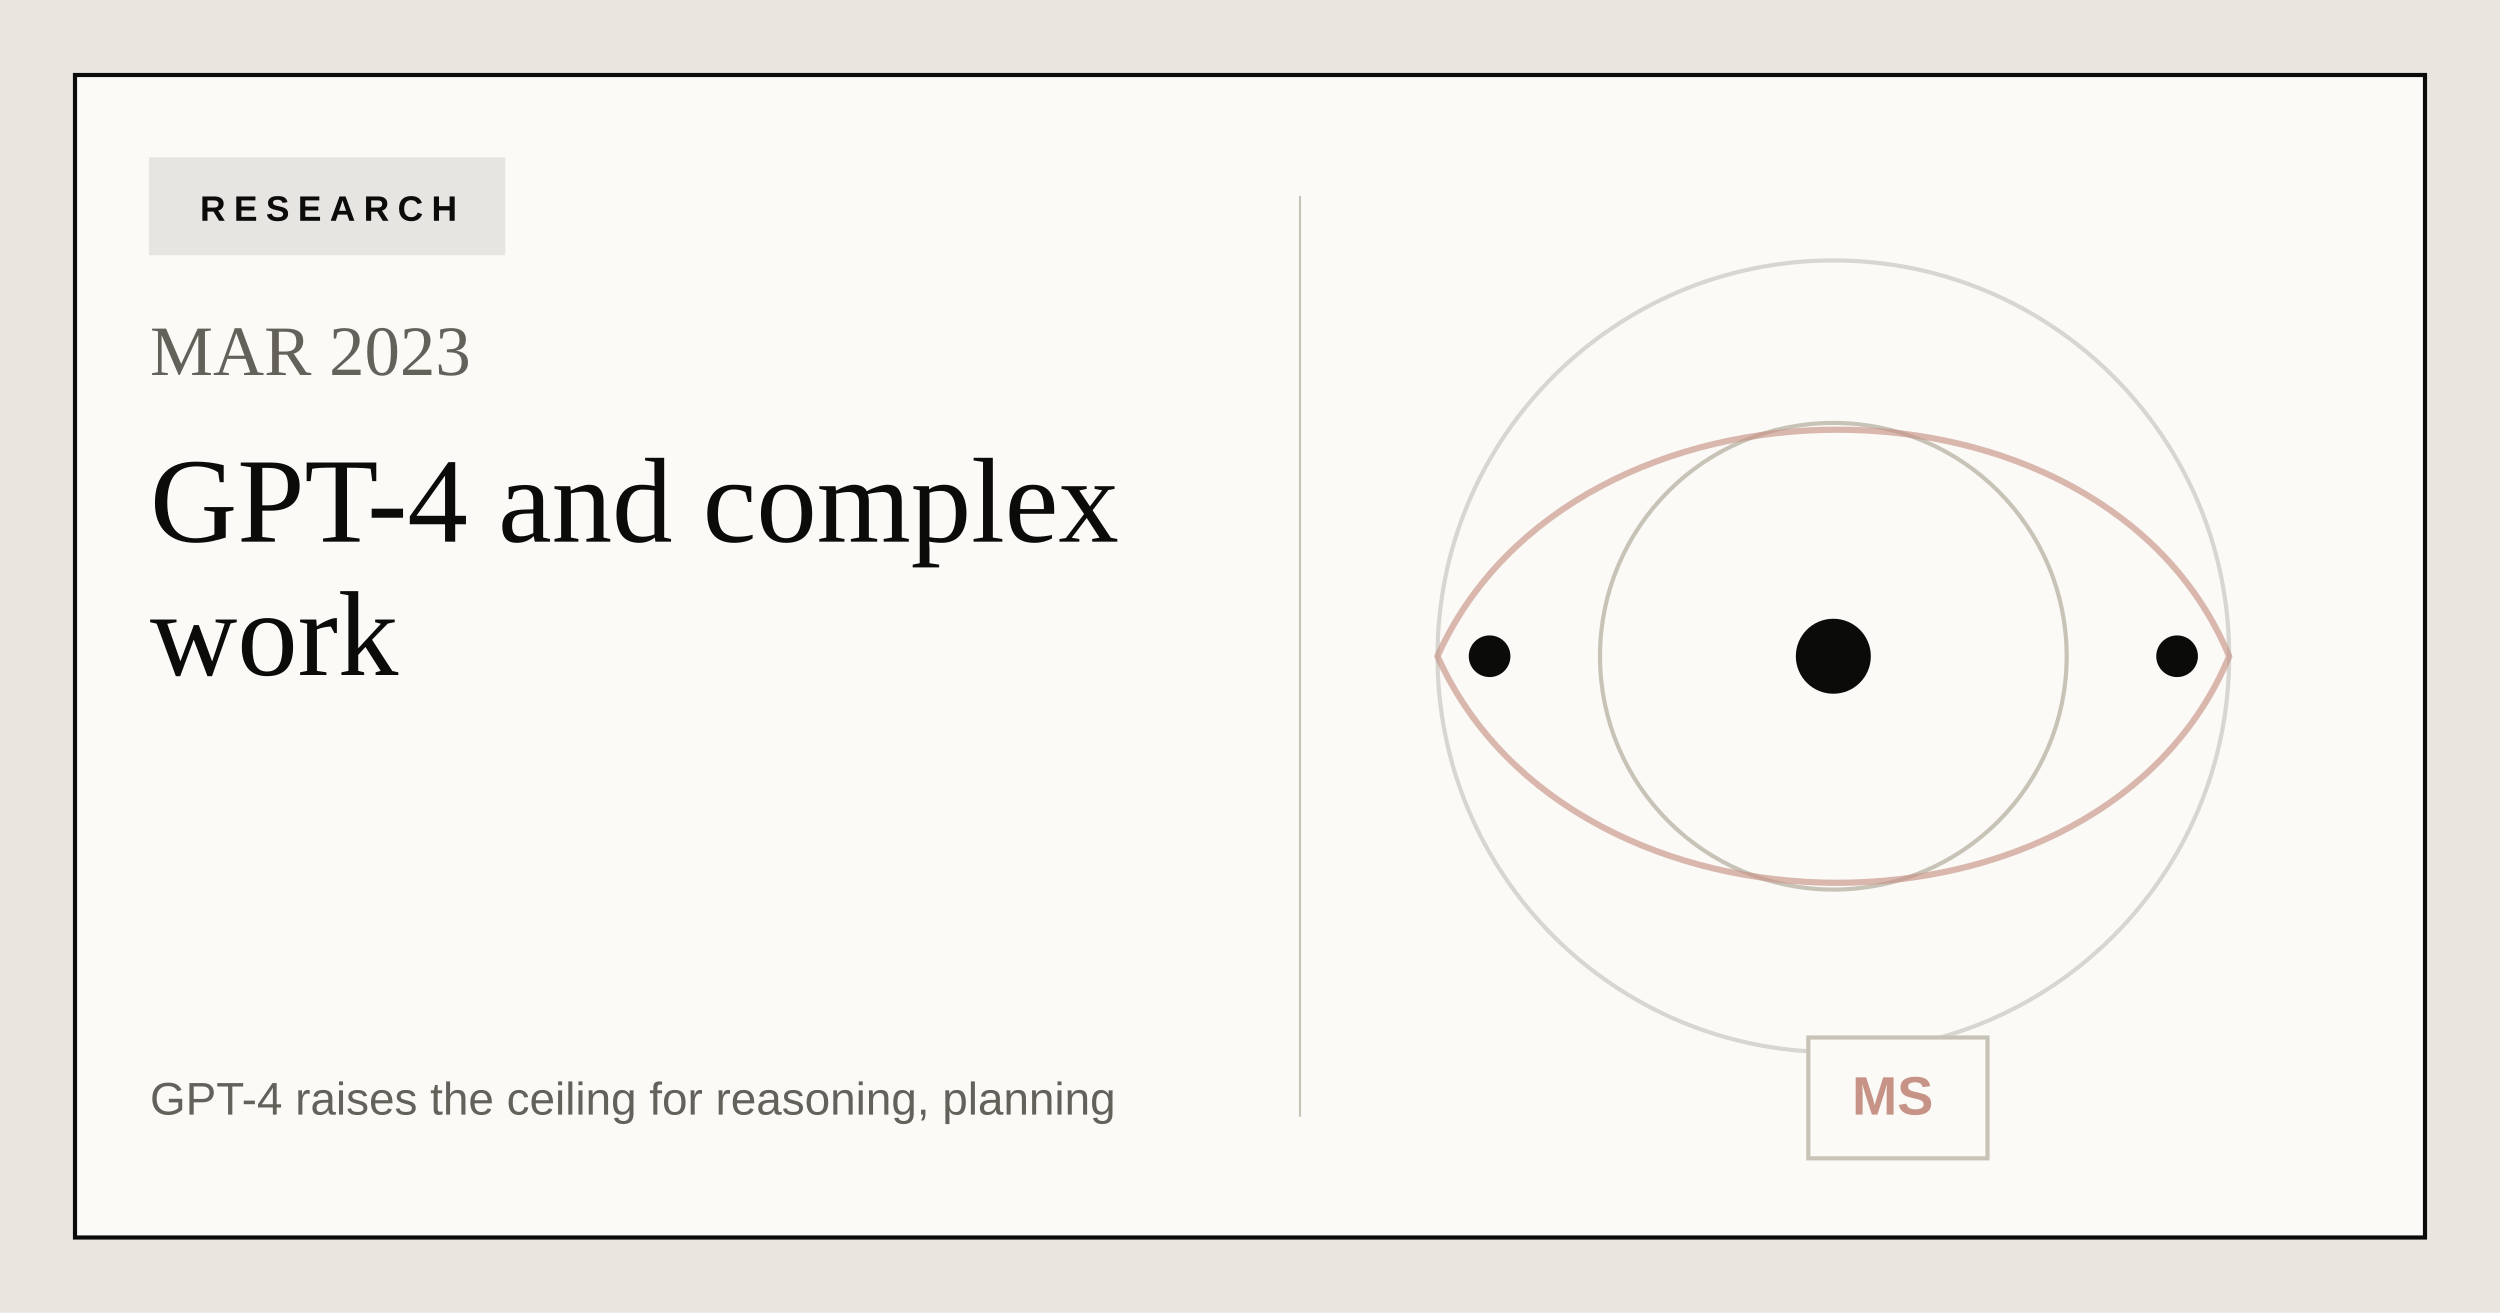
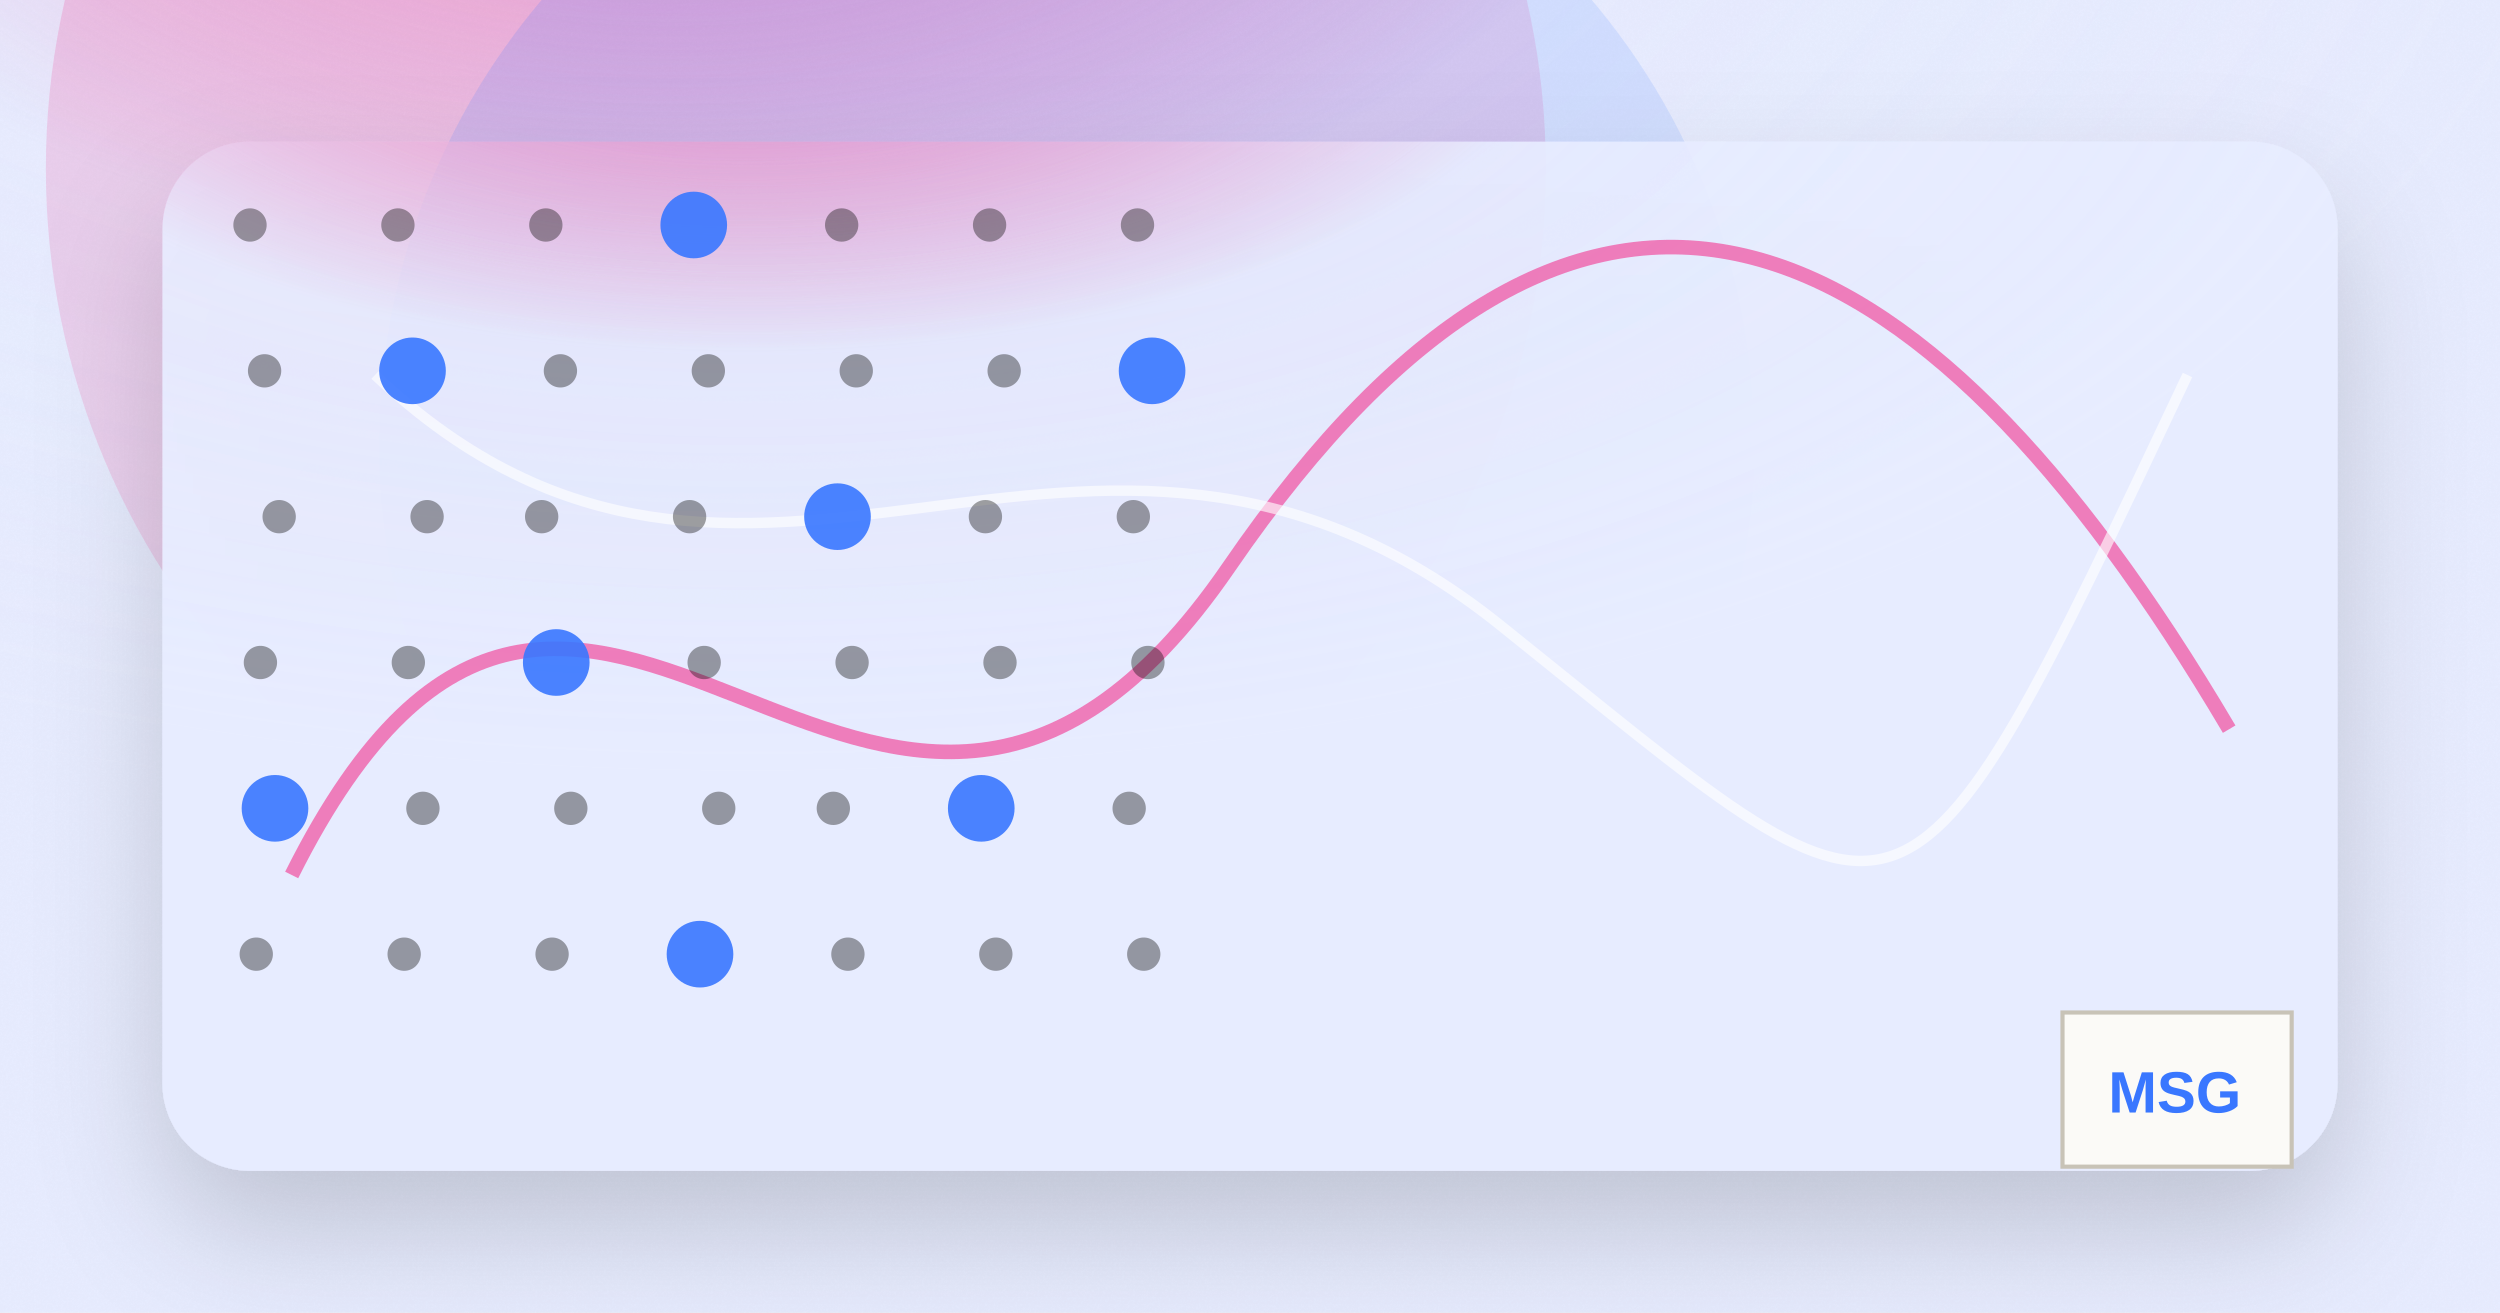
<svg xmlns="http://www.w3.org/2000/svg" width="1200" height="630" viewBox="0 0 1200 630" role="img" aria-labelledby="title desc">
-   <rect width="1200" height="630" fill="#e8e6df" />
-   <rect x="36" y="36" width="1128" height="558" fill="#fbfaf7" stroke="#0b0b09" stroke-width="2" />
-   <rect x="72" y="76" width="170" height="46" fill="#8c877e" opacity="0.18" stroke="#8c877e" stroke-width="1" />
-   <text x="96" y="106" font-family="Arial, Helvetica, sans-serif" font-size="17" font-weight="700" letter-spacing="4" fill="#0b0b09">RESEARCH</text>
-   <text x="72" y="180" font-family="Georgia, 'Times New Roman', serif" font-size="34" fill="#64615b">MAR 2023</text>
-   <text x="72" y="260" font-family="Georgia, 'Times New Roman', serif" font-size="58" font-weight="500" fill="#0b0b09">GPT-4 and complex</text>
-   <text x="72" y="324" font-family="Georgia, 'Times New Roman', serif" font-size="58" font-weight="500" fill="#0b0b09">work</text>
-   <text x="72" y="535" font-family="Arial, Helvetica, sans-serif" font-size="22" fill="#64615b">GPT-4 raises the ceiling for reasoning, planning</text>
-   <circle cx="880" cy="315" r="190" fill="none" stroke="#8c877e" stroke-width="2" opacity="0.32" />
-   <circle cx="880" cy="315" r="112" fill="none" stroke="#c8c3b7" stroke-width="2" />
-   <path d="M690 315 C755 170 1010 170 1070 315 C1010 460 755 460 690 315Z" fill="none" stroke="#c69386" stroke-width="3" opacity="0.65" />
-   <circle cx="880" cy="315" r="18" fill="#0b0b09" />
-   <circle cx="715" cy="315" r="10" fill="#0b0b09" />
-   <circle cx="1045" cy="315" r="10" fill="#0b0b09" />
-   <line x1="624" y1="94" x2="624" y2="536" stroke="#c8c3b7" stroke-width="1" />
-   <rect x="868" y="498" width="86" height="58" fill="#fbfaf7" stroke="#c8c3b7" stroke-width="2" />
-   <text x="889" y="535" font-family="Arial, Helvetica, sans-serif" font-size="26" font-weight="700" fill="#c69386">MS</text>
+   <defs>
+     <radialGradient id="glow" cx="27%" cy="-18%" r="80%">
+       <stop offset="0%" stop-color="#ef5da8" stop-opacity="0.42" />
+       <stop offset="48%" stop-color="#e7ecff" stop-opacity="0.9" />
+       <stop offset="100%" stop-color="#e7ecff" />
+     </radialGradient>
+     <linearGradient id="panel" x1="0" y1="0" x2="1" y2="1">
+       <stop offset="0%" stop-color="#ffffff" stop-opacity="0.88" />
+       <stop offset="100%" stop-color="#fbfaf7" stop-opacity="0.64" />
+     </linearGradient>
+     <filter id="shadow" x="-30%" y="-30%" width="160%" height="160%">
+       <feDropShadow dx="0" dy="28" stdDeviation="30" flood-color="#0b0b09" flood-opacity="0.17" />
+     </filter>
+     <filter id="grain">
+       <feTurbulence type="fractalNoise" baseFrequency="0.76" numOctaves="3" stitchTiles="stitch" />
+       <feColorMatrix type="saturate" values="0" />
+       <feComponentTransfer>
+         <feFuncA type="table" tableValues="0 0.045" />
+       </feComponentTransfer>
+     </filter>
+   </defs>
+   <rect width="1200" height="630" fill="#e7ecff" />
+   <circle cx="382" cy="81" r="360" fill="#ef5da8" opacity="0.42" />
+   <circle cx="512" cy="213" r="330" fill="#3977ff" opacity="0.26" />
+   <rect width="1200" height="630" fill="url(#glow)" opacity="0.54" />
+   <rect width="1200" height="630" filter="url(#grain)" opacity="0.8" />
+   <rect x="78" y="68" width="1044" height="494" rx="42" fill="url(#glow)" filter="url(#shadow)" />
+   <path d="M140 420 C280 140 420 520 590 272 S920 96 1070 350" fill="none" stroke="#ef5da8" stroke-width="7" opacity="0.78" />
+   <path d="M180 180 C360 350 520 140 720 300 S910 476 1050 180" fill="none" stroke="#ffffff" stroke-width="5" opacity="0.62" />
+   <circle cx="120" cy="108" r="8" fill="#0b0b09" opacity="0.38" />
+   <circle cx="191" cy="108" r="8" fill="#0b0b09" opacity="0.38" />
+   <circle cx="262" cy="108" r="8" fill="#0b0b09" opacity="0.38" />
+   <circle cx="333" cy="108" r="16" fill="#3977ff" opacity="0.9" />
+   <circle cx="404" cy="108" r="8" fill="#0b0b09" opacity="0.38" />
+   <circle cx="475" cy="108" r="8" fill="#0b0b09" opacity="0.38" />
+   <circle cx="546" cy="108" r="8" fill="#0b0b09" opacity="0.38" />
+   <circle cx="127" cy="178" r="8" fill="#0b0b09" opacity="0.38" />
+   <circle cx="198" cy="178" r="16" fill="#3977ff" opacity="0.9" />
+   <circle cx="269" cy="178" r="8" fill="#0b0b09" opacity="0.38" />
+   <circle cx="340" cy="178" r="8" fill="#0b0b09" opacity="0.38" />
+   <circle cx="411" cy="178" r="8" fill="#0b0b09" opacity="0.38" />
+   <circle cx="482" cy="178" r="8" fill="#0b0b09" opacity="0.38" />
+   <circle cx="553" cy="178" r="16" fill="#3977ff" opacity="0.9" />
+   <circle cx="134" cy="248" r="8" fill="#0b0b09" opacity="0.38" />
+   <circle cx="205" cy="248" r="8" fill="#0b0b09" opacity="0.38" />
+   <circle cx="260" cy="248" r="8" fill="#0b0b09" opacity="0.38" />
+   <circle cx="331" cy="248" r="8" fill="#0b0b09" opacity="0.38" />
+   <circle cx="402" cy="248" r="16" fill="#3977ff" opacity="0.9" />
+   <circle cx="473" cy="248" r="8" fill="#0b0b09" opacity="0.38" />
+   <circle cx="544" cy="248" r="8" fill="#0b0b09" opacity="0.38" />
+   <circle cx="125" cy="318" r="8" fill="#0b0b09" opacity="0.38" />
+   <circle cx="196" cy="318" r="8" fill="#0b0b09" opacity="0.38" />
+   <circle cx="267" cy="318" r="16" fill="#3977ff" opacity="0.9" />
+   <circle cx="338" cy="318" r="8" fill="#0b0b09" opacity="0.38" />
+   <circle cx="409" cy="318" r="8" fill="#0b0b09" opacity="0.38" />
+   <circle cx="480" cy="318" r="8" fill="#0b0b09" opacity="0.38" />
+   <circle cx="551" cy="318" r="8" fill="#0b0b09" opacity="0.38" />
+   <circle cx="132" cy="388" r="16" fill="#3977ff" opacity="0.9" />
+   <circle cx="203" cy="388" r="8" fill="#0b0b09" opacity="0.38" />
+   <circle cx="274" cy="388" r="8" fill="#0b0b09" opacity="0.38" />
+   <circle cx="345" cy="388" r="8" fill="#0b0b09" opacity="0.38" />
+   <circle cx="400" cy="388" r="8" fill="#0b0b09" opacity="0.38" />
+   <circle cx="471" cy="388" r="16" fill="#3977ff" opacity="0.9" />
+   <circle cx="542" cy="388" r="8" fill="#0b0b09" opacity="0.38" />
+   <circle cx="123" cy="458" r="8" fill="#0b0b09" opacity="0.38" />
+   <circle cx="194" cy="458" r="8" fill="#0b0b09" opacity="0.38" />
+   <circle cx="265" cy="458" r="8" fill="#0b0b09" opacity="0.38" />
+   <circle cx="336" cy="458" r="16" fill="#3977ff" opacity="0.9" />
+   <circle cx="407" cy="458" r="8" fill="#0b0b09" opacity="0.38" />
+   <circle cx="478" cy="458" r="8" fill="#0b0b09" opacity="0.38" />
+   <circle cx="549" cy="458" r="8" fill="#0b0b09" opacity="0.38" />
+   <g transform="translate(990 486)">
+     <rect width="110" height="74" rx="0" fill="#fbfaf7" stroke="#c8c3b7" stroke-width="2" />
+     <text x="22" y="48" font-family="Arial, Helvetica, sans-serif" font-size="28" font-weight="800" fill="#3977ff">MSG</text>
+   </g>
</svg>
